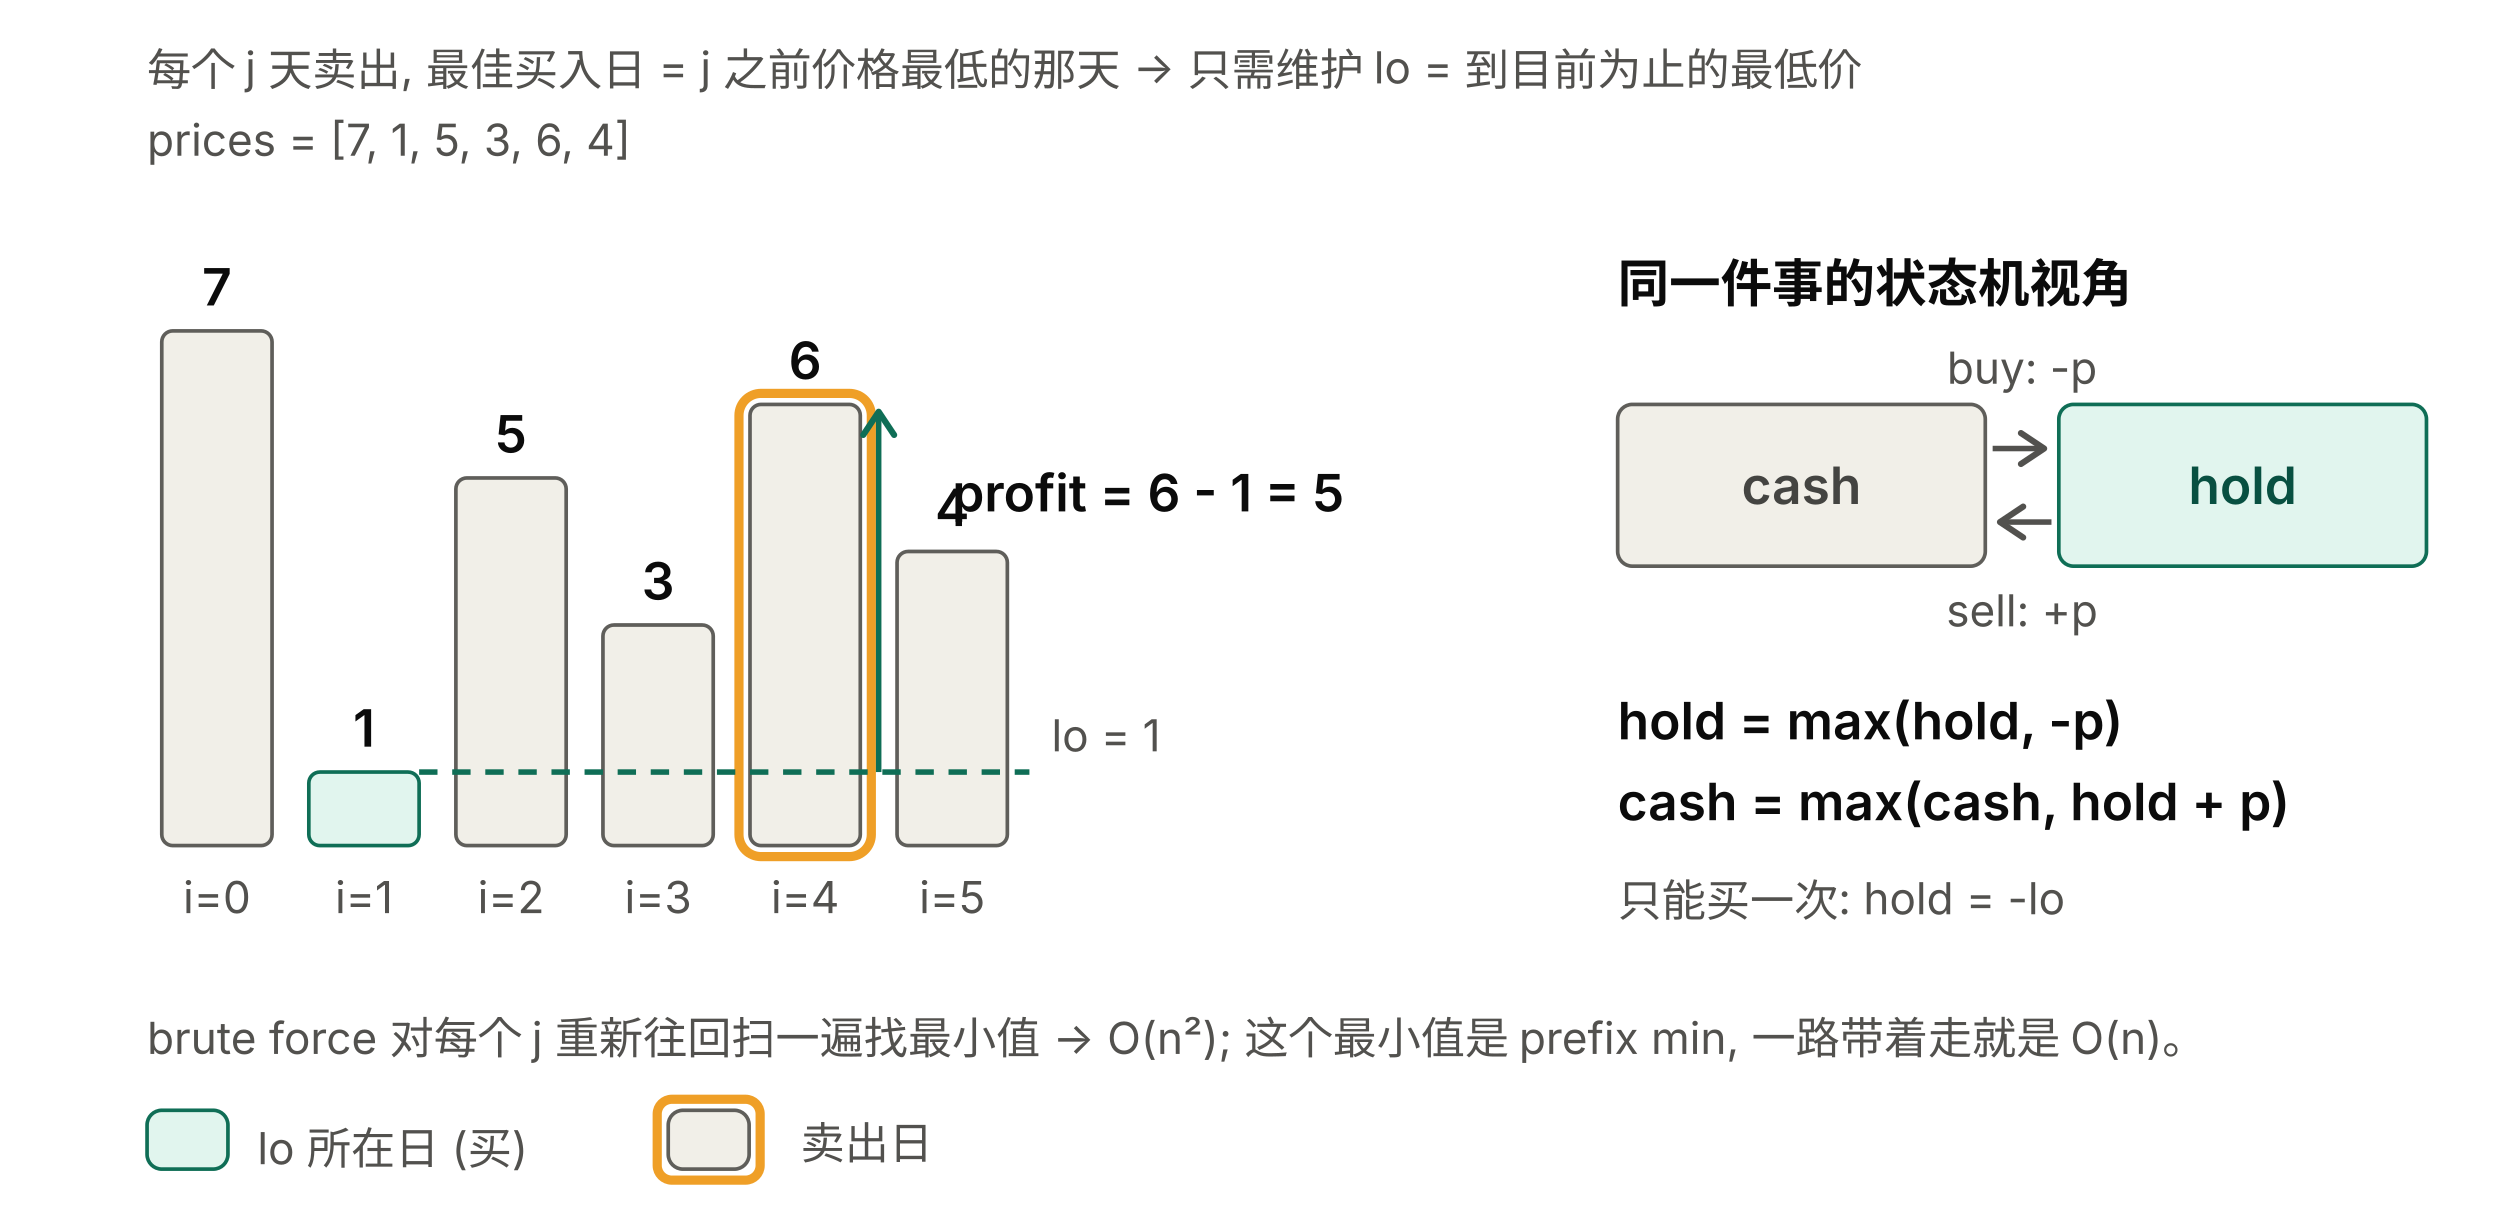
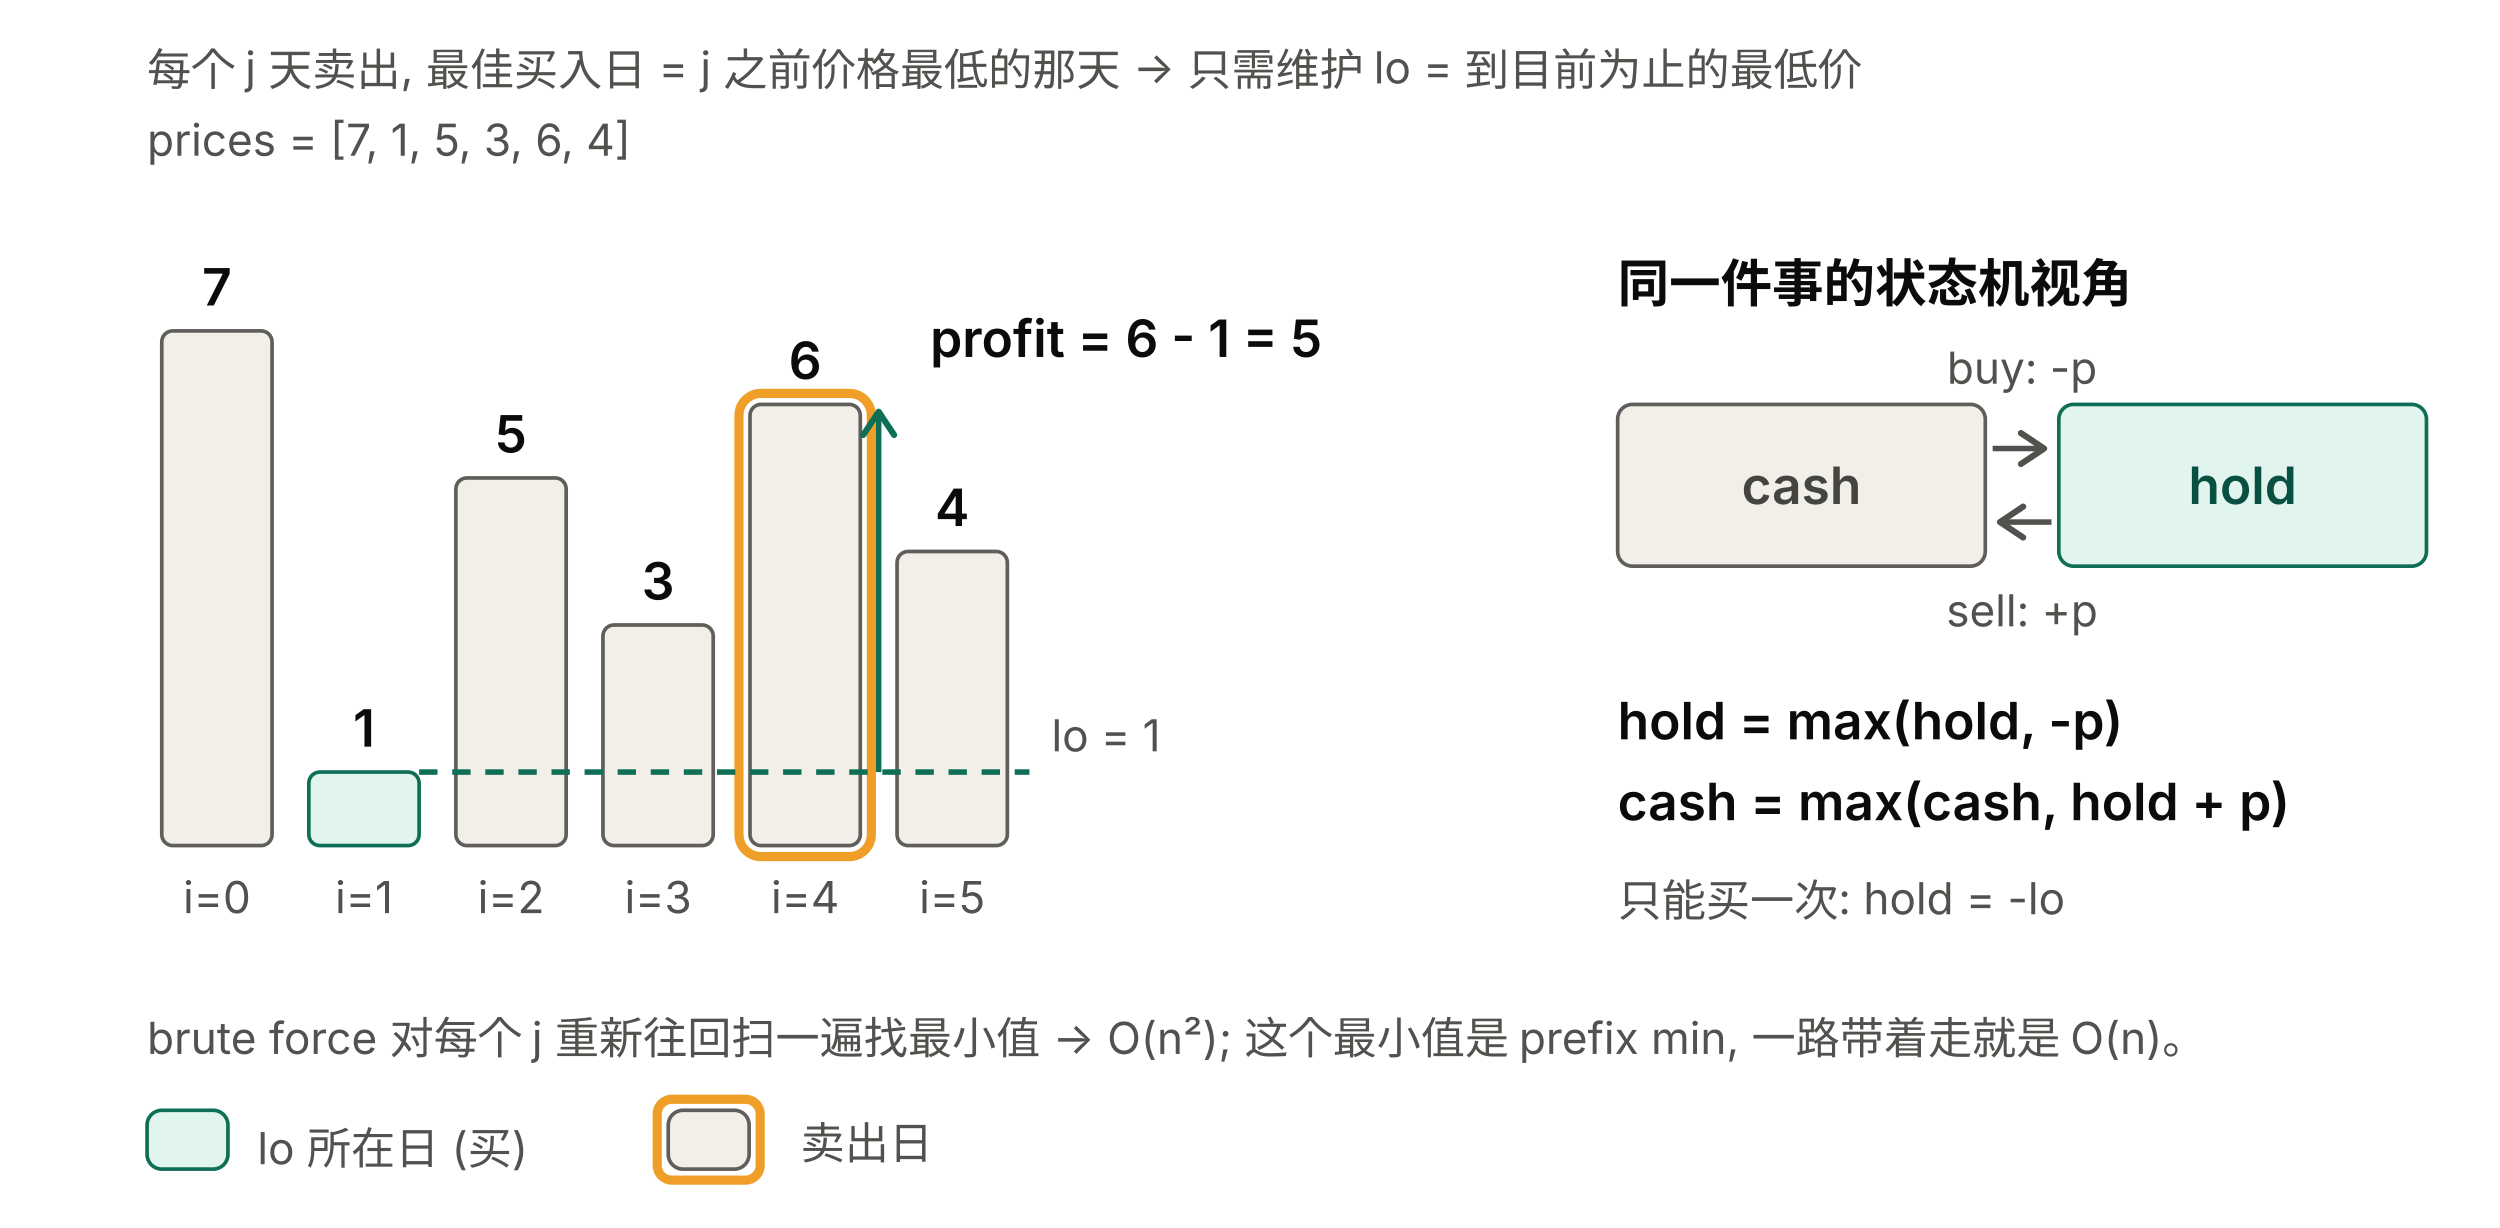
<svg xmlns="http://www.w3.org/2000/svg" width="100%" viewBox="0 0 680 334" role="img" font-family="ui-sans-serif, system-ui, -apple-system, 'PingFang SC', sans-serif">
  <defs>
    <marker id="arr" viewBox="0 0 10 10" refX="8" refY="5" markerWidth="7" markerHeight="7" orient="auto">
      <path d="M2 1L8 5L2 9" fill="none" stroke="#52514E" stroke-width="1.6" stroke-linecap="round" stroke-linejoin="round" />
    </marker>
    <marker id="arrR" viewBox="0 0 10 10" refX="8" refY="5" markerWidth="7" markerHeight="7" orient="auto">
      <path d="M2 1L8 5L2 9" fill="none" stroke="#D85A30" stroke-width="1.6" stroke-linecap="round" stroke-linejoin="round" />
    </marker>
    <marker id="arrG" viewBox="0 0 10 10" refX="8" refY="5" markerWidth="7" markerHeight="7" orient="auto">
      <path d="M2 1L8 5L2 9" fill="none" stroke="#0F6E56" stroke-width="1.6" stroke-linecap="round" stroke-linejoin="round" />
    </marker>
  </defs>
  <text x="40" y="18" font-size="12" font-weight="400" fill="#52514E" text-anchor="start" dominant-baseline="central">每个 j 天卖出, 最佳买入日 = j 之前价格最低的那天 → 只需维护 lo = 到目前为止的最低价</text>
  <text x="40" y="38" font-size="12" font-weight="400" fill="#52514E" text-anchor="start" dominant-baseline="central">prices = [7, 1, 5, 3, 6, 4]</text>
  <rect x="44" y="90" width="30" height="140" rx="3" fill="#F1EFE8" stroke="#5F5E5A" stroke-width="1" />
  <text x="59.0" y="78" font-size="14" font-weight="600" fill="#0B0B0B" text-anchor="middle" dominant-baseline="central">7</text>
  <text x="59.0" y="244" font-size="12" font-weight="400" fill="#52514E" text-anchor="middle" dominant-baseline="central">i=0</text>
  <rect x="84" y="210" width="30" height="20" rx="3" fill="#E1F5EE" stroke="#0F6E56" stroke-width="1" />
  <text x="99.0" y="198" font-size="14" font-weight="600" fill="#0B0B0B" text-anchor="middle" dominant-baseline="central">1</text>
  <text x="99.0" y="244" font-size="12" font-weight="400" fill="#52514E" text-anchor="middle" dominant-baseline="central">i=1</text>
  <rect x="124" y="130" width="30" height="100" rx="3" fill="#F1EFE8" stroke="#5F5E5A" stroke-width="1" />
  <text x="139.0" y="118" font-size="14" font-weight="600" fill="#0B0B0B" text-anchor="middle" dominant-baseline="central">5</text>
  <text x="139.0" y="244" font-size="12" font-weight="400" fill="#52514E" text-anchor="middle" dominant-baseline="central">i=2</text>
  <rect x="164" y="170" width="30" height="60" rx="3" fill="#F1EFE8" stroke="#5F5E5A" stroke-width="1" />
  <text x="179.0" y="158" font-size="14" font-weight="600" fill="#0B0B0B" text-anchor="middle" dominant-baseline="central">3</text>
  <text x="179.0" y="244" font-size="12" font-weight="400" fill="#52514E" text-anchor="middle" dominant-baseline="central">i=3</text>
  <rect x="204" y="110" width="30" height="120" rx="3" fill="#F1EFE8" stroke="#5F5E5A" stroke-width="1" />
  <text x="219.0" y="98" font-size="14" font-weight="600" fill="#0B0B0B" text-anchor="middle" dominant-baseline="central">6</text>
  <text x="219.0" y="244" font-size="12" font-weight="400" fill="#52514E" text-anchor="middle" dominant-baseline="central">i=4</text>
  <rect x="244" y="150" width="30" height="80" rx="3" fill="#F1EFE8" stroke="#5F5E5A" stroke-width="1" />
  <text x="259.0" y="138" font-size="14" font-weight="600" fill="#0B0B0B" text-anchor="middle" dominant-baseline="central">4</text>
  <text x="259.0" y="244" font-size="12" font-weight="400" fill="#52514E" text-anchor="middle" dominant-baseline="central">i=5</text>
  <rect x="201" y="107" width="36" height="126" rx="6" fill="none" stroke="#EF9F27" stroke-width="2.5" />
  <line x1="114" y1="210" x2="280" y2="210" stroke="#0F6E56" stroke-width="1.5" stroke-dasharray="5 4" />
  <text x="286" y="200" font-size="12" font-weight="400" fill="#52514E" text-anchor="start" dominant-baseline="central">lo = 1</text>
  <path d="M239 210 L239 112" fill="none" stroke="#0F6E56" stroke-width="1.5" marker-end="url(#arrG)" />
-   <text x="259" y="134" font-size="14" font-weight="600" fill="#0B0B0B" text-anchor="start" dominant-baseline="central">profit = 6 - 1 = 5</text>
+   <text x="253" y="92" font-size="14" font-weight="600" fill="#0B0B0B" text-anchor="start" dominant-baseline="central">profit = 6 - 1 = 5</text>
  <text x="440" y="76" font-size="14" font-weight="600" fill="#0B0B0B" text-anchor="start" dominant-baseline="central">同一件事的状态机视角</text>
  <rect x="440" y="110" width="100" height="44" rx="4" fill="#F1EFE8" stroke="#5F5E5A" stroke-width="1" />
  <text x="490" y="132" font-size="14" font-weight="600" fill="#444441" text-anchor="middle" dominant-baseline="central">cash</text>
  <rect x="560" y="110" width="100" height="44" rx="4" fill="#E1F5EE" stroke="#0F6E56" stroke-width="1" />
  <text x="610" y="132" font-size="14" font-weight="600" fill="#085041" text-anchor="middle" dominant-baseline="central">hold</text>
  <path d="M542 122 L556 122" fill="none" stroke="#52514E" stroke-width="1.5" marker-end="url(#arr)" />
  <path d="M558 142 L544 142" fill="none" stroke="#52514E" stroke-width="1.5" marker-end="url(#arr)" />
  <text x="550" y="100" font-size="12" font-weight="400" fill="#52514E" text-anchor="middle" dominant-baseline="central">buy: -p</text>
  <text x="550" y="166" font-size="12" font-weight="400" fill="#52514E" text-anchor="middle" dominant-baseline="central">sell: +p</text>
  <text x="440" y="196" font-size="14" font-weight="600" fill="#0B0B0B" text-anchor="start" dominant-baseline="central">hold = max(hold, -p)</text>
  <text x="440" y="218" font-size="14" font-weight="600" fill="#0B0B0B" text-anchor="start" dominant-baseline="central">cash = max(cash, hold + p)</text>
  <text x="440" y="244" font-size="12" font-weight="400" fill="#52514E" text-anchor="start" dominant-baseline="central">只能买一次: hold = -lo</text>
  <text x="40" y="280" font-size="12" font-weight="400" fill="#52514E" text-anchor="start" dominant-baseline="central">brute force 对每个 j 重新往回扫一遍找最小值 → O(n²); 这个最小值是 prefix min, 一路带着走就是 O(n)。</text>
  <rect x="40" y="302" width="22" height="16" rx="4" fill="#E1F5EE" stroke="#0F6E56" stroke-width="1" />
  <text x="70" y="310" font-size="12" font-weight="400" fill="#52514E" text-anchor="start" dominant-baseline="central">lo 所在日 (买)</text>
  <rect x="181.76" y="302" width="22" height="16" rx="4" fill="#F1EFE8" stroke="#5F5E5A" stroke-width="1" />
  <rect x="178.76" y="299" width="28" height="22" rx="4" fill="none" stroke="#EF9F27" stroke-width="2.5" />
  <text x="217.76" y="310" font-size="12" font-weight="400" fill="#52514E" text-anchor="start" dominant-baseline="central">卖出日</text>
</svg>
